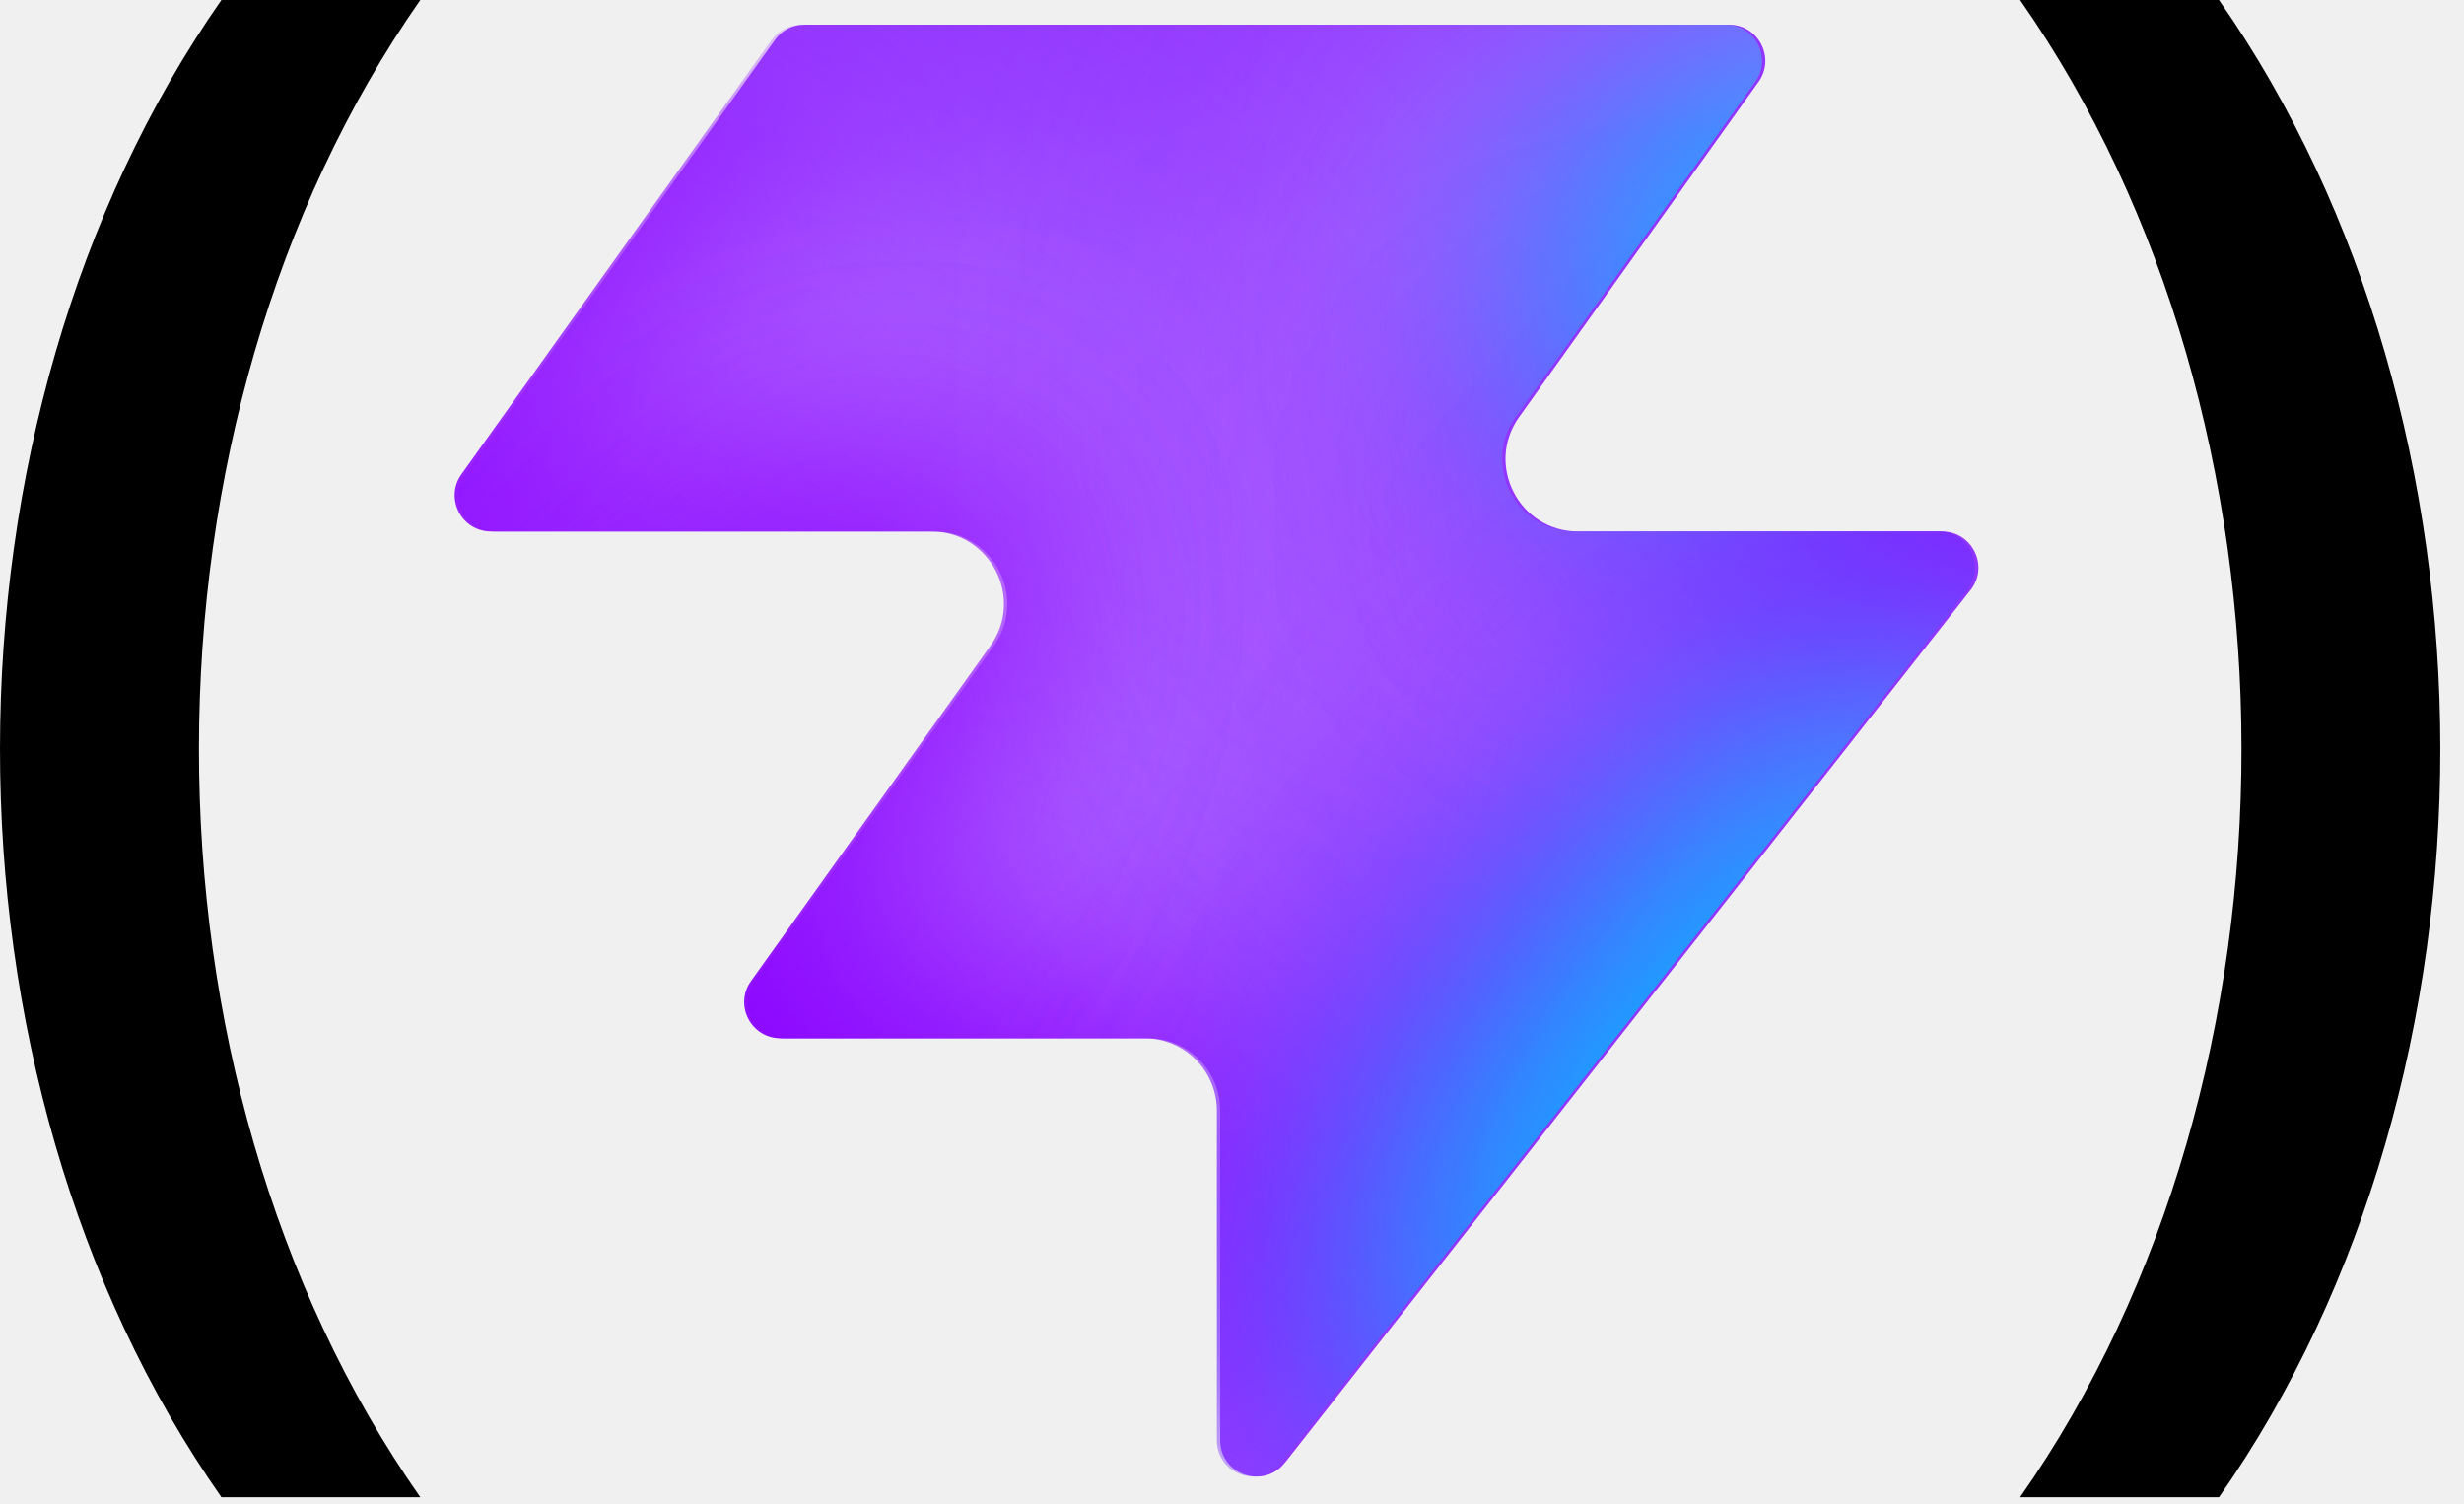
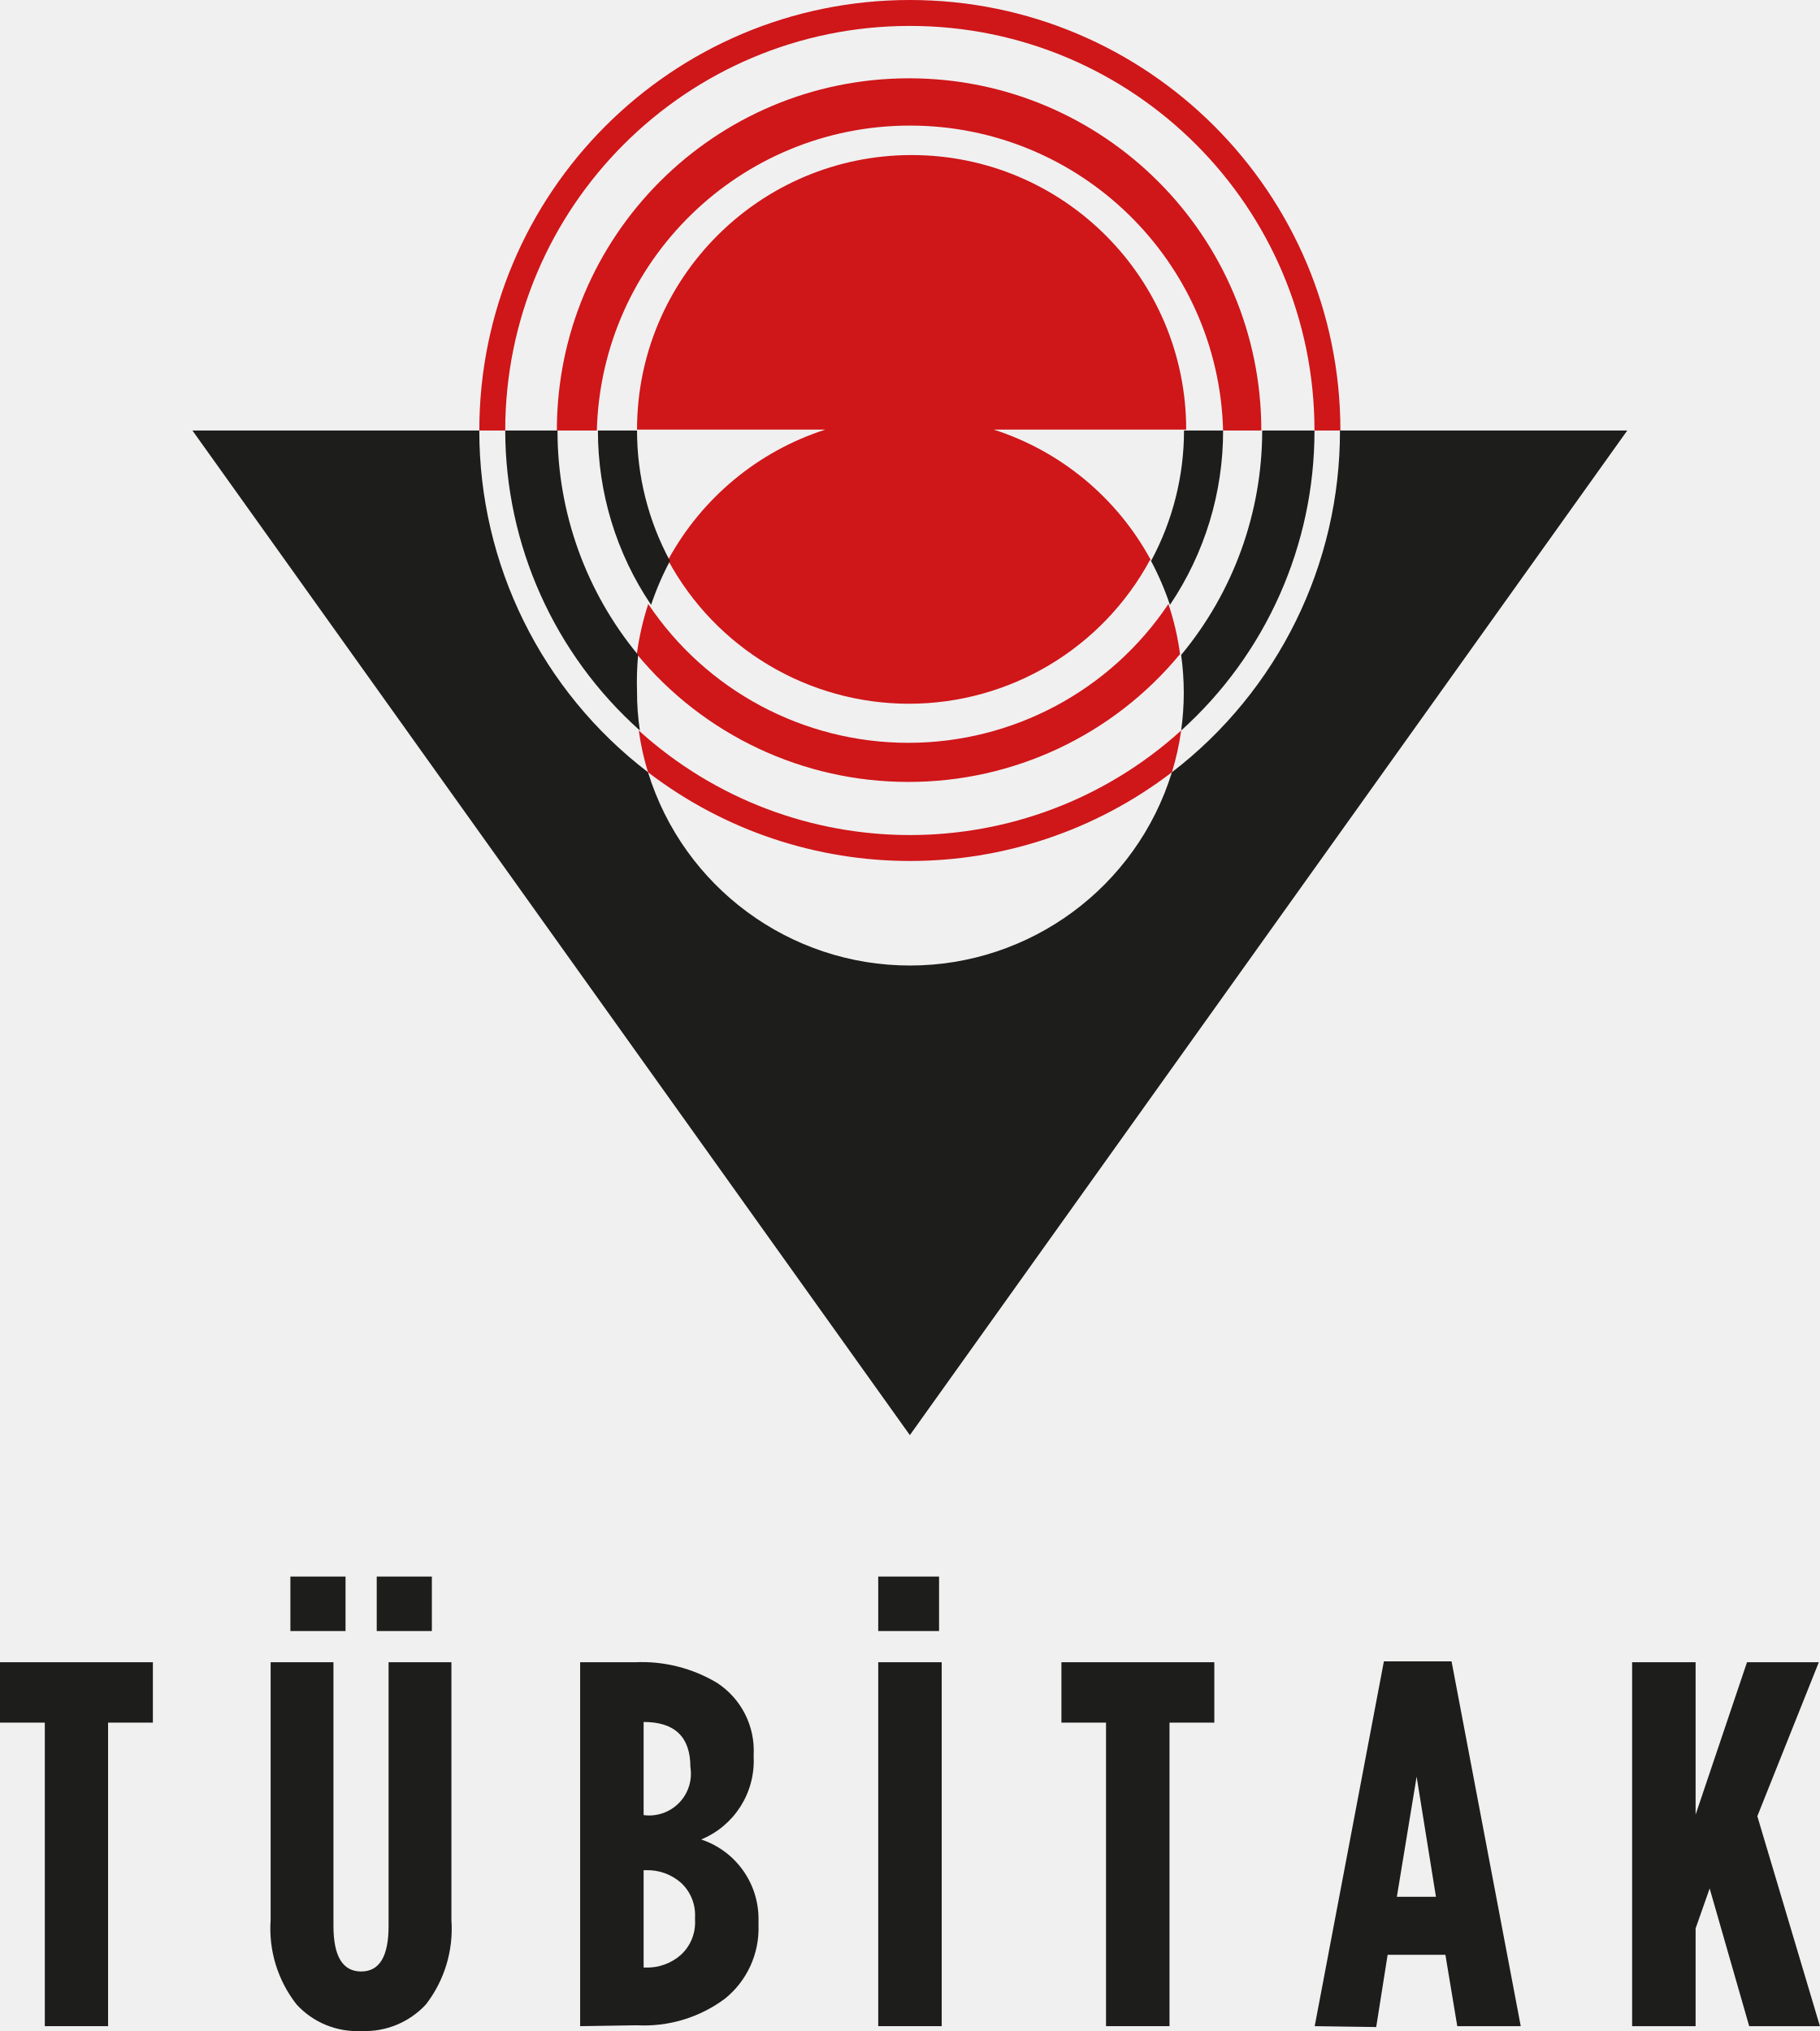
- <svg xmlns="http://www.w3.org/2000/svg" width="77" height="47" fill="none" aria-labelledby="vite-logo-title" viewBox="0 0 77 47">
-   <style>.parenthesis{fill:#000}@media (prefers-color-scheme:dark){.parenthesis{fill:#fff}}</style>
-   <path fill="#9135ff" d="M40.151 45.71c-.663.844-2.02.374-2.02-.699V34.708a2.26 2.26 0 0 0-2.262-2.262H24.493c-.92 0-1.457-1.04-.92-1.788l7.479-10.471c1.07-1.498 0-3.578-1.842-3.578H15.443c-.92 0-1.456-1.04-.92-1.788l9.696-13.576c.213-.297.556-.474.92-.474h28.894c.92 0 1.456 1.04.92 1.788l-7.48 10.472c-1.07 1.497 0 3.578 1.842 3.578h11.376c.944 0 1.474 1.087.89 1.83L40.153 45.712z" />
-   <mask id="a" width="48" height="47" x="14" y="0" maskUnits="userSpaceOnUse" style="mask-type:alpha">
-     <path fill="#000" d="M40.047 45.71c-.663.843-2.02.374-2.02-.699V34.708a2.26 2.26 0 0 0-2.262-2.262H24.389c-.92 0-1.457-1.04-.92-1.788l7.479-10.472c1.07-1.497 0-3.578-1.842-3.578H15.34c-.92 0-1.456-1.04-.92-1.788l9.696-13.575c.213-.297.556-.474.92-.474H53.93c.92 0 1.456 1.04.92 1.788L47.37 13.03c-1.07 1.498 0 3.578 1.842 3.578h11.376c.944 0 1.474 1.088.89 1.831L40.049 45.712z" />
-   </mask>
-   <g mask="url(#a)">
-     <g filter="url(#b)">
-       <ellipse cx="5.508" cy="14.704" fill="#eee6ff" rx="5.508" ry="14.704" transform="rotate(269.814 20.96 11.29)scale(-1 1)" />
-     </g>
-     <g filter="url(#c)">
-       <ellipse cx="10.399" cy="29.851" fill="#eee6ff" rx="10.399" ry="29.851" transform="rotate(89.814 -16.902 -8.275)scale(1 -1)" />
-     </g>
-     <g filter="url(#d)">
-       <ellipse cx="5.508" cy="30.487" fill="#8900ff" rx="5.508" ry="30.487" transform="rotate(89.814 -19.197 -7.127)scale(1 -1)" />
-     </g>
-     <g filter="url(#e)">
-       <ellipse cx="5.508" cy="30.599" fill="#8900ff" rx="5.508" ry="30.599" transform="rotate(89.814 -25.928 4.177)scale(1 -1)" />
-     </g>
-     <g filter="url(#f)">
-       <ellipse cx="5.508" cy="30.599" fill="#8900ff" rx="5.508" ry="30.599" transform="rotate(89.814 -25.738 5.52)scale(1 -1)" />
-     </g>
-     <g filter="url(#g)">
-       <ellipse cx="14.072" cy="22.078" fill="#eee6ff" rx="14.072" ry="22.078" transform="rotate(93.35 31.245 55.578)scale(-1 1)" />
-     </g>
-     <g filter="url(#h)">
-       <ellipse cx="3.47" cy="21.501" fill="#8900ff" rx="3.47" ry="21.501" transform="rotate(89.009 35.419 55.202)scale(-1 1)" />
-     </g>
-     <g filter="url(#i)">
-       <ellipse cx="3.47" cy="21.501" fill="#8900ff" rx="3.47" ry="21.501" transform="rotate(89.009 35.419 55.202)scale(-1 1)" />
-     </g>
-     <g filter="url(#j)">
-       <ellipse cx="14.592" cy="9.743" fill="#8900ff" rx="4.407" ry="29.108" transform="rotate(39.51 14.592 9.743)" />
-     </g>
-     <g filter="url(#k)">
-       <ellipse cx="61.728" cy="-5.321" fill="#8900ff" rx="4.407" ry="29.108" transform="rotate(37.892 61.728 -5.32)" />
-     </g>
-     <g filter="url(#l)">
-       <ellipse cx="55.618" cy="7.104" fill="#00c2ff" rx="5.971" ry="9.665" transform="rotate(37.892 55.618 7.104)" />
-     </g>
-     <g filter="url(#m)">
-       <ellipse cx="12.326" cy="39.103" fill="#8900ff" rx="4.407" ry="29.108" transform="rotate(37.892 12.326 39.103)" />
-     </g>
-     <g filter="url(#n)">
-       <ellipse cx="12.326" cy="39.103" fill="#8900ff" rx="4.407" ry="29.108" transform="rotate(37.892 12.326 39.103)" />
-     </g>
-     <g filter="url(#o)">
-       <ellipse cx="49.857" cy="30.678" fill="#8900ff" rx="4.407" ry="29.108" transform="rotate(37.892 49.857 30.678)" />
-     </g>
-     <g filter="url(#p)">
-       <ellipse cx="52.623" cy="33.171" fill="#00c2ff" rx="5.971" ry="15.297" transform="rotate(37.892 52.623 33.17)" />
+ <svg xmlns="http://www.w3.org/2000/svg" width="82.85" height="92.47" viewBox="0 0 82.85 92.47">
+   <defs>
+     <style>.cls-1{fill:#cf1619;}.cls-2{fill:#1d1d1b;}</style>
+   </defs>
+   <g id="Layer_2" data-name="Layer 2">
+     <g id="Layer_1-2" data-name="Layer 1">
+       <path class="cls-1" d="M21.82,19.6a19.6,19.6,0,0,1,39.2,0H59.84A18.42,18.42,0,0,0,23,19.6ZM53.35,35.16a19.62,19.62,0,0,1-23.85,0,11.9,11.9,0,0,1-.42-1.9,18.39,18.39,0,0,0,24.69,0,11.9,11.9,0,0,1-.42,1.9m-28-15.56a16,16,0,0,1,32.07,0H55.68a14.26,14.26,0,0,0-28.51,0Zm16,16a16,16,0,0,1-12.36-5.82,13,13,0,0,1,.52-2.28,14.25,14.25,0,0,0,23.68,0,12.21,12.21,0,0,1,.53,2.28,16,16,0,0,1-12.37,5.82m11-10.1a12.47,12.47,0,0,1-21.94,0,12.52,12.52,0,0,1,7.16-5.94H29a12.48,12.48,0,0,1,25,0H45.24a12.47,12.47,0,0,1,7.15,5.94" />
+       <path class="cls-2" d="M53.26,27.54a13.1,13.1,0,0,0-.86-2,12.49,12.49,0,0,0,1.5-5.94h1.78a14.15,14.15,0,0,1-2.42,7.94m.51,5.72a12.41,12.41,0,0,0,0-3.44A16,16,0,0,0,57.46,19.6h2.38a18.35,18.35,0,0,1-6.07,13.66M27.17,19.6H29a12.49,12.49,0,0,0,1.5,5.94,13.1,13.1,0,0,0-.86,2,14.15,14.15,0,0,1-2.42-7.94M23,19.6h2.38a16,16,0,0,0,3.67,10.22A13,13,0,0,0,29,31.48a11.56,11.56,0,0,0,.13,1.78A18.35,18.35,0,0,1,23,19.6m51.08,0L41.42,65.34,8.76,19.6H21.82A19.56,19.56,0,0,0,29.5,35.16a12.48,12.48,0,0,0,23.85,0A19.56,19.56,0,0,0,61,19.6Z" />
+       <rect class="cls-2" x="39.98" y="75.68" width="2.89" height="16.57" />
+       <polygon class="cls-2" points="2.04 92.25 2.04 78.43 0 78.43 0 75.68 6.96 75.68 6.96 78.43 4.92 78.43 4.92 92.25 2.04 92.25" />
+       <path class="cls-2" d="M26.41,92.25V75.68h2.51a6.67,6.67,0,0,1,3.74.95,3.69,3.69,0,0,1,1.65,3.27V80a3.87,3.87,0,0,1-2.39,3.75,3.81,3.81,0,0,1,2.61,3.69v.21A4.11,4.11,0,0,1,33,91a6.16,6.16,0,0,1-4,1.21Zm2.89-9.61h0a1.9,1.9,0,0,0,2.13-2.18v0c0-1.38-.71-2.06-2.13-2.06h0Zm0,6.94h.07A2.31,2.31,0,0,0,31,89a2,2,0,0,0,.64-1.59V87.3A2,2,0,0,0,31,85.72a2.31,2.31,0,0,0-1.63-.57H29.3Z" />
+       <rect class="cls-2" x="39.98" y="71.78" width="2.77" height="2.48" />
+       <polygon class="cls-2" points="50.35 92.25 50.35 78.43 48.32 78.43 48.32 75.68 55.28 75.68 55.28 78.43 53.24 78.43 53.24 92.25 50.35 92.25" />
+       <path class="cls-2" d="M59.85,92.25,63,75.64h3.08l3.15,16.61H66.34L65.8,89H63.17l-.52,3.29Zm3.74-5.89h1.78l-.88-5.47Z" />
+       <polygon class="cls-2" points="74.3 92.25 74.3 75.68 77.19 75.68 77.19 82.62 79.53 75.68 82.8 75.68 80 82.69 82.85 92.25 79.63 92.25 77.83 85.98 77.19 87.8 77.19 92.25 74.3 92.25" />
+       <rect class="cls-2" x="13.22" y="71.78" width="2.51" height="2.48" />
+       <path class="cls-2" d="M16.44,92.47a3.73,3.73,0,0,1-2.94-1.21,5.59,5.59,0,0,1-1.18-3.84V75.68h2.86v12c0,1.39.42,2.08,1.26,2.08s1.25-.69,1.25-2.08v-12h2.86V87.42a5.63,5.63,0,0,1-1.16,3.84,3.78,3.78,0,0,1-2.95,1.21" />
+       <rect class="cls-2" x="17.15" y="71.78" width="2.51" height="2.48" />
    </g>
  </g>
-   <path d="M6.919 0c-9.198 13.166-9.252 33.575 0 46.789h6.215c-9.25-13.214-9.196-33.623 0-46.789zm62.424 0h-6.215c9.198 13.166 9.252 33.575 0 46.789h6.215c9.25-13.214 9.196-33.623 0-46.789" class="parenthesis" />
-   <defs>
-     <filter id="b" width="60.045" height="41.654" x="-5.564" y="16.92" color-interpolation-filters="sRGB" filterUnits="userSpaceOnUse">
-       <feFlood flood-opacity="0" result="BackgroundImageFix" />
-       <feBlend in="SourceGraphic" in2="BackgroundImageFix" result="shape" />
-       <feGaussianBlur result="effect1_foregroundBlur_2002_17286" stdDeviation="7.659" />
-     </filter>
-     <filter id="c" width="90.34" height="51.437" x="-40.407" y="-6.762" color-interpolation-filters="sRGB" filterUnits="userSpaceOnUse">
-       <feFlood flood-opacity="0" result="BackgroundImageFix" />
-       <feBlend in="SourceGraphic" in2="BackgroundImageFix" result="shape" />
-       <feGaussianBlur result="effect1_foregroundBlur_2002_17286" stdDeviation="7.659" />
-     </filter>
-     <filter id="d" width="79.355" height="29.4" x="-35.435" y="2.801" color-interpolation-filters="sRGB" filterUnits="userSpaceOnUse">
-       <feFlood flood-opacity="0" result="BackgroundImageFix" />
-       <feBlend in="SourceGraphic" in2="BackgroundImageFix" result="shape" />
-       <feGaussianBlur result="effect1_foregroundBlur_2002_17286" stdDeviation="4.596" />
-     </filter>
-     <filter id="e" width="79.579" height="29.4" x="-30.84" y="20.8" color-interpolation-filters="sRGB" filterUnits="userSpaceOnUse">
-       <feFlood flood-opacity="0" result="BackgroundImageFix" />
-       <feBlend in="SourceGraphic" in2="BackgroundImageFix" result="shape" />
-       <feGaussianBlur result="effect1_foregroundBlur_2002_17286" stdDeviation="4.596" />
-     </filter>
-     <filter id="f" width="79.579" height="29.4" x="-29.307" y="21.949" color-interpolation-filters="sRGB" filterUnits="userSpaceOnUse">
-       <feFlood flood-opacity="0" result="BackgroundImageFix" />
-       <feBlend in="SourceGraphic" in2="BackgroundImageFix" result="shape" />
-       <feGaussianBlur result="effect1_foregroundBlur_2002_17286" stdDeviation="4.596" />
-     </filter>
-     <filter id="g" width="74.749" height="58.852" x="29.961" y="-17.13" color-interpolation-filters="sRGB" filterUnits="userSpaceOnUse">
-       <feFlood flood-opacity="0" result="BackgroundImageFix" />
-       <feBlend in="SourceGraphic" in2="BackgroundImageFix" result="shape" />
-       <feGaussianBlur result="effect1_foregroundBlur_2002_17286" stdDeviation="7.659" />
-     </filter>
-     <filter id="h" width="61.377" height="25.362" x="37.754" y="3.055" color-interpolation-filters="sRGB" filterUnits="userSpaceOnUse">
-       <feFlood flood-opacity="0" result="BackgroundImageFix" />
-       <feBlend in="SourceGraphic" in2="BackgroundImageFix" result="shape" />
-       <feGaussianBlur result="effect1_foregroundBlur_2002_17286" stdDeviation="4.596" />
-     </filter>
-     <filter id="i" width="61.377" height="25.362" x="37.754" y="3.055" color-interpolation-filters="sRGB" filterUnits="userSpaceOnUse">
-       <feFlood flood-opacity="0" result="BackgroundImageFix" />
-       <feBlend in="SourceGraphic" in2="BackgroundImageFix" result="shape" />
-       <feGaussianBlur result="effect1_foregroundBlur_2002_17286" stdDeviation="4.596" />
-     </filter>
-     <filter id="j" width="56.045" height="63.649" x="-13.43" y="-22.082" color-interpolation-filters="sRGB" filterUnits="userSpaceOnUse">
-       <feFlood flood-opacity="0" result="BackgroundImageFix" />
-       <feBlend in="SourceGraphic" in2="BackgroundImageFix" result="shape" />
-       <feGaussianBlur result="effect1_foregroundBlur_2002_17286" stdDeviation="4.596" />
-     </filter>
-     <filter id="k" width="54.814" height="64.646" x="34.321" y="-37.644" color-interpolation-filters="sRGB" filterUnits="userSpaceOnUse">
-       <feFlood flood-opacity="0" result="BackgroundImageFix" />
-       <feBlend in="SourceGraphic" in2="BackgroundImageFix" result="shape" />
-       <feGaussianBlur result="effect1_foregroundBlur_2002_17286" stdDeviation="4.596" />
-     </filter>
-     <filter id="l" width="33.541" height="35.313" x="38.847" y="-10.552" color-interpolation-filters="sRGB" filterUnits="userSpaceOnUse">
-       <feFlood flood-opacity="0" result="BackgroundImageFix" />
-       <feBlend in="SourceGraphic" in2="BackgroundImageFix" result="shape" />
-       <feGaussianBlur result="effect1_foregroundBlur_2002_17286" stdDeviation="4.596" />
-     </filter>
-     <filter id="m" width="54.814" height="64.646" x="-15.081" y="6.78" color-interpolation-filters="sRGB" filterUnits="userSpaceOnUse">
-       <feFlood flood-opacity="0" result="BackgroundImageFix" />
-       <feBlend in="SourceGraphic" in2="BackgroundImageFix" result="shape" />
-       <feGaussianBlur result="effect1_foregroundBlur_2002_17286" stdDeviation="4.596" />
-     </filter>
-     <filter id="n" width="54.814" height="64.646" x="-15.081" y="6.78" color-interpolation-filters="sRGB" filterUnits="userSpaceOnUse">
-       <feFlood flood-opacity="0" result="BackgroundImageFix" />
-       <feBlend in="SourceGraphic" in2="BackgroundImageFix" result="shape" />
-       <feGaussianBlur result="effect1_foregroundBlur_2002_17286" stdDeviation="4.596" />
-     </filter>
-     <filter id="o" width="54.814" height="64.646" x="22.45" y="-1.645" color-interpolation-filters="sRGB" filterUnits="userSpaceOnUse">
-       <feFlood flood-opacity="0" result="BackgroundImageFix" />
-       <feBlend in="SourceGraphic" in2="BackgroundImageFix" result="shape" />
-       <feGaussianBlur result="effect1_foregroundBlur_2002_17286" stdDeviation="4.596" />
-     </filter>
-     <filter id="p" width="39.409" height="43.623" x="32.919" y="11.36" color-interpolation-filters="sRGB" filterUnits="userSpaceOnUse">
-       <feFlood flood-opacity="0" result="BackgroundImageFix" />
-       <feBlend in="SourceGraphic" in2="BackgroundImageFix" result="shape" />
-       <feGaussianBlur result="effect1_foregroundBlur_2002_17286" stdDeviation="4.596" />
-     </filter>
-   </defs>
</svg>
